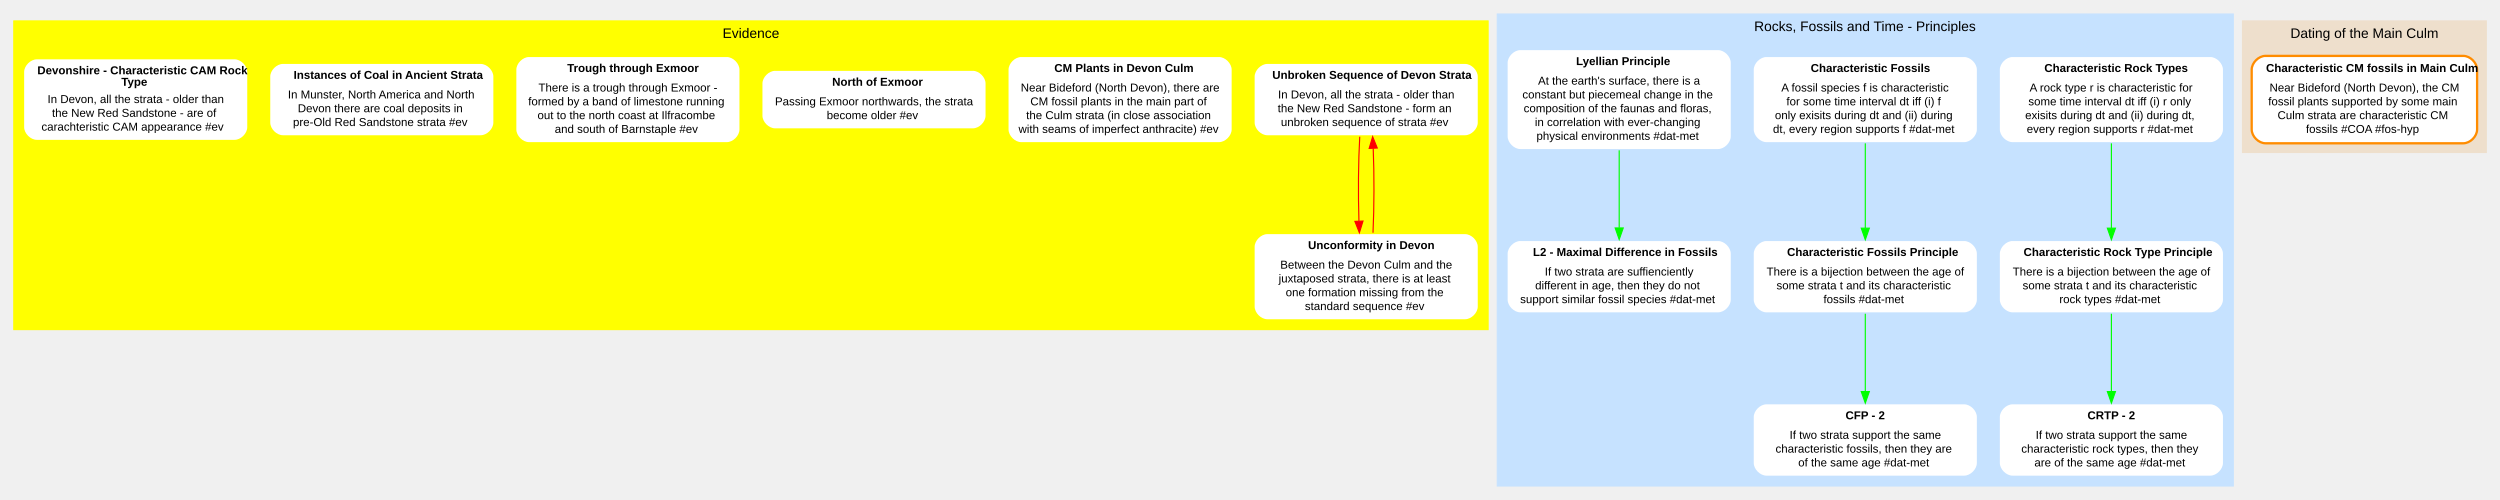
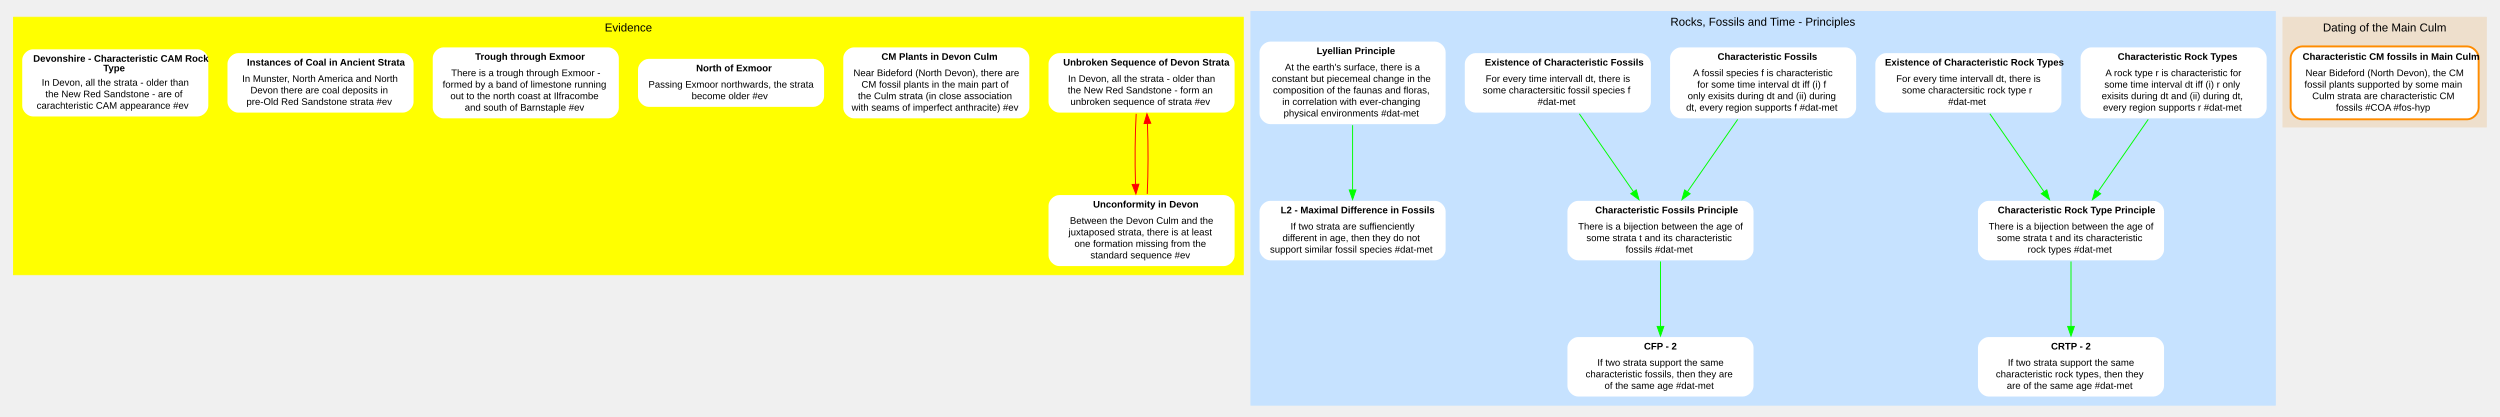
- <svg xmlns="http://www.w3.org/2000/svg" width="720pt" height="144pt" viewBox="0.00 0.00 720.00 143.87">
-   <g id="graph0" class="graph" transform="scale(.3312 .3312) rotate(0) translate(4 430.4)">
-     <g id="clust2" class="cluster">
-       <polygon fill="#c6e2ff" stroke="#c6e2ff" points="1298,-8 1298,-418.4 1938,-418.4 1938,-8 1298,-8" />
-       <text text-anchor="start" x="1521.333" y="-403.6" font-family="arial" font-size="12.00" fill="#000000">Rocks, Fossils and Time - Principles</text>
-     </g>
+ <svg xmlns="http://www.w3.org/2000/svg" width="720pt" height="120pt" viewBox="0.00 0.00 720.00 120.20">
+   <g id="graph0" class="graph" transform="scale(.2767 .2767) rotate(0) translate(4 430.4)">
    <g id="clust1" class="cluster">
      <polygon fill="#ffff00" stroke="#ffff00" points="8,-144 8,-412.4 1290,-412.4 1290,-144 8,-144" />
      <text text-anchor="start" x="624.326" y="-397.6" font-family="arial" font-size="12.00" fill="#000000">Evidence</text>
    </g>
    <g id="clust3" class="cluster">
-       <polygon fill="#eedfcc" stroke="#eedfcc" points="1946,-298 1946,-412.4 2158,-412.4 2158,-298 1946,-298" />
-       <text text-anchor="start" x="1987.658" y="-397.6" font-family="arial" font-size="12.00" fill="#000000">Dating of the Main Culm</text>
+       <polygon fill="#eedfcc" stroke="#eedfcc" points="2374,-298 2374,-412.4 2586,-412.4 2586,-298 2374,-298" />
+       <text text-anchor="start" x="2415.658" y="-397.6" font-family="arial" font-size="12.00" fill="#000000">Dating of the Main Culm</text>
+     </g>
+     <g id="clust2" class="cluster">
+       <polygon fill="#c6e2ff" stroke="#c6e2ff" points="1298,-8 1298,-418.4 2366,-418.4 2366,-8 1298,-8" />
+       <text text-anchor="start" x="1735.333" y="-403.6" font-family="arial" font-size="12.00" fill="#000000">Rocks, Fossils and Time - Principles</text>
    </g>
    <g id="node1" class="node">
      <path fill="#ffffff" stroke="#ffff00" stroke-width="2" d="M1270,-376C1270,-376 1098,-376 1098,-376 1092,-376 1086,-370 1086,-364 1086,-364 1086,-324 1086,-324 1086,-318 1092,-312 1098,-312 1098,-312 1270,-312 1270,-312 1276,-312 1282,-318 1282,-324 1282,-324 1282,-364 1282,-364 1282,-370 1276,-376 1270,-376" />
      <text text-anchor="start" x="1102.305" y="-362" font-family="arial" font-weight="bold" font-size="10.00" fill="#000000">Unbroken Sequence of Devon Strata</text>
      <text text-anchor="start" x="1107.312" y="-345" font-family="arial" font-size="10.00" fill="#000000">In Devon, all the strata - older than</text>
      <text text-anchor="start" x="1107.035" y="-333" font-family="arial" font-size="10.00" fill="#000000"> the New Red Sandstone - form an</text>
      <text text-anchor="start" x="1109.803" y="-321" font-family="arial" font-size="10.00" fill="#000000"> unbroken sequence of strata #ev</text>
    </g>
    <g id="node7" class="node">
      <path fill="#ffffff" stroke="#ffff00" stroke-width="2" d="M1270,-228C1270,-228 1098,-228 1098,-228 1092,-228 1086,-222 1086,-216 1086,-216 1086,-164 1086,-164 1086,-158 1092,-152 1098,-152 1098,-152 1270,-152 1270,-152 1276,-152 1282,-158 1282,-164 1282,-164 1282,-216 1282,-216 1282,-222 1276,-228 1270,-228" />
      <text text-anchor="start" x="1133.439" y="-214" font-family="arial" font-weight="bold" font-size="10.00" fill="#000000">Unconformity in Devon</text>
      <text text-anchor="start" x="1109.255" y="-197" font-family="arial" font-size="10.00" fill="#000000">Between the Devon Culm and the</text>
      <text text-anchor="start" x="1107.866" y="-185" font-family="arial" font-size="10.00" fill="#000000"> juxtaposed strata, there is at least</text>
      <text text-anchor="start" x="1113.989" y="-173" font-family="arial" font-size="10.00" fill="#000000"> one formation missing from the</text>
      <text text-anchor="start" x="1130.644" y="-161" font-family="arial" font-size="10.00" fill="#000000"> standard sequence #ev</text>
    </g>
    <g id="edge2" class="edge">
      <path fill="none" stroke="#ff0000" d="M1178.386,-311.717C1177.163,-290.512 1176.928,-262.383 1177.679,-238.508" />
      <polygon fill="#ff0000" stroke="#ff0000" points="1181.187,-238.353 1178.077,-228.225 1174.193,-238.082 1181.187,-238.353" />
    </g>
    <g id="node2" class="node">
      <path fill="#ffffff" stroke="#ffff00" stroke-width="2" d="M1056,-382C1056,-382 884,-382 884,-382 878,-382 872,-376 872,-370 872,-370 872,-318 872,-318 872,-312 878,-306 884,-306 884,-306 1056,-306 1056,-306 1062,-306 1068,-312 1068,-318 1068,-318 1068,-370 1068,-370 1068,-376 1062,-382 1056,-382" />
      <text text-anchor="start" x="912.775" y="-368" font-family="arial" font-weight="bold" font-size="10.00" fill="#000000">CM Plants in Devon Culm</text>
      <text text-anchor="start" x="883.598" y="-351" font-family="arial" font-size="10.00" fill="#000000">Near Bideford (North Devon), there are</text>
      <text text-anchor="start" x="891.932" y="-339" font-family="arial" font-size="10.00" fill="#000000"> CM fossil plants in the main part of</text>
      <text text-anchor="start" x="888.321" y="-327" font-family="arial" font-size="10.00" fill="#000000"> the Culm strata (in close association</text>
      <text text-anchor="start" x="881.653" y="-315" font-family="arial" font-size="10.00" fill="#000000"> with seams of imperfect anthracite) #ev</text>
    </g>
    <g id="node3" class="node">
      <path fill="#ffffff" stroke="#ffff00" stroke-width="2" d="M842,-370C842,-370 670,-370 670,-370 664,-370 658,-364 658,-358 658,-358 658,-330 658,-330 658,-324 664,-318 670,-318 670,-318 842,-318 842,-318 848,-318 854,-324 854,-330 854,-330 854,-358 854,-358 854,-364 848,-370 842,-370" />
      <text text-anchor="start" x="719.607" y="-356" font-family="arial" font-weight="bold" font-size="10.00" fill="#000000">North of Exmoor</text>
      <text text-anchor="start" x="669.871" y="-339" font-family="arial" font-size="10.00" fill="#000000">Passing Exmoor northwards, the strata</text>
      <text text-anchor="start" x="714.878" y="-327" font-family="arial" font-size="10.00" fill="#000000"> become older #ev</text>
    </g>
    <g id="node4" class="node">
      <path fill="#ffffff" stroke="#ffff00" stroke-width="2" d="M628,-382C628,-382 456,-382 456,-382 450,-382 444,-376 444,-370 444,-370 444,-318 444,-318 444,-312 450,-306 456,-306 456,-306 628,-306 628,-306 634,-306 640,-312 640,-318 640,-318 640,-370 640,-370 640,-376 634,-382 628,-382" />
      <text text-anchor="start" x="489.21" y="-368" font-family="arial" font-weight="bold" font-size="10.00" fill="#000000">Trough through Exmoor</text>
      <text text-anchor="start" x="464.206" y="-351" font-family="arial" font-size="10.00" fill="#000000">There is a trough through Exmoor -</text>
      <text text-anchor="start" x="455.308" y="-339" font-family="arial" font-size="10.00" fill="#000000"> formed by a band of limestone running</text>
      <text text-anchor="start" x="463.362" y="-327" font-family="arial" font-size="10.00" fill="#000000"> out to the north coast at Ilfracombe</text>
      <text text-anchor="start" x="478.363" y="-315" font-family="arial" font-size="10.00" fill="#000000"> and south of Barnstaple #ev</text>
    </g>
    <g id="node5" class="node">
      <path fill="#ffffff" stroke="#ffff00" stroke-width="2" d="M414,-376C414,-376 242,-376 242,-376 236,-376 230,-370 230,-364 230,-364 230,-324 230,-324 230,-318 236,-312 242,-312 242,-312 414,-312 414,-312 420,-312 426,-318 426,-324 426,-324 426,-364 426,-364 426,-370 420,-376 414,-376" />
      <text text-anchor="start" x="251.31" y="-362" font-family="arial" font-weight="bold" font-size="10.00" fill="#000000">Instances of Coal in Ancient Strata</text>
      <text text-anchor="start" x="246.321" y="-345" font-family="arial" font-size="10.00" fill="#000000">In Munster, North America and North</text>
      <text text-anchor="start" x="254.924" y="-333" font-family="arial" font-size="10.00" fill="#000000"> Devon there are coal deposits in</text>
      <text text-anchor="start" x="250.755" y="-321" font-family="arial" font-size="10.00" fill="#000000"> pre-Old Red Sandstone strata #ev</text>
    </g>
    <g id="node6" class="node">
      <path fill="#ffffff" stroke="#ffff00" stroke-width="2" d="M200,-380C200,-380 28,-380 28,-380 22,-380 16,-374 16,-368 16,-368 16,-320 16,-320 16,-314 22,-308 28,-308 28,-308 200,-308 200,-308 206,-308 212,-314 212,-320 212,-320 212,-368 212,-368 212,-374 206,-380 200,-380" />
      <text text-anchor="start" x="28.445" y="-366" font-family="arial" font-weight="bold" font-size="10.00" fill="#000000">Devonshire - Characteristic CAM Rock</text>
      <text text-anchor="start" x="101.497" y="-356" font-family="arial" font-weight="bold" font-size="10.00" fill="#000000"> Type</text>
      <text text-anchor="start" x="37.312" y="-341" font-family="arial" font-size="10.00" fill="#000000">In Devon, all the strata - older than</text>
      <text text-anchor="start" x="41.2" y="-329" font-family="arial" font-size="10.00" fill="#000000"> the New Red Sandstone - are of</text>
      <text text-anchor="start" x="32.039" y="-317" font-family="arial" font-size="10.00" fill="#000000"> carachteristic CAM appearance #ev </text>
    </g>
    <g id="edge1" class="edge">
      <path fill="none" stroke="#ff0000" d="M1189.923,-228.225C1190.961,-250.495 1191.022,-278.621 1190.105,-301.574" />
      <polygon fill="#ff0000" stroke="#ff0000" points="1186.601,-301.559 1189.614,-311.717 1193.593,-301.897 1186.601,-301.559" />
    </g>
    <g id="node8" class="node">
-       <path fill="#ffffff" stroke="#c6e2ff" stroke-width="2" d="M1918,-382C1918,-382 1746,-382 1746,-382 1740,-382 1734,-376 1734,-370 1734,-370 1734,-318 1734,-318 1734,-312 1740,-306 1746,-306 1746,-306 1918,-306 1918,-306 1924,-306 1930,-312 1930,-318 1930,-318 1930,-370 1930,-370 1930,-376 1924,-382 1918,-382" />
-       <text text-anchor="start" x="1773.664" y="-368" font-family="arial" font-weight="bold" font-size="10.00" fill="#000000">Characteristic Rock Types</text>
-       <text text-anchor="start" x="1760.883" y="-351" font-family="arial" font-size="10.00" fill="#000000">A rock type r is characteristic for</text>
-       <text text-anchor="start" x="1759.777" y="-339" font-family="arial" font-size="10.00" fill="#000000"> some time interval dt iff (i) r only</text>
-       <text text-anchor="start" x="1756.987" y="-327" font-family="arial" font-size="10.00" fill="#000000"> exisits during dt and (ii) during dt,</text>
-       <text text-anchor="start" x="1758.374" y="-315" font-family="arial" font-size="10.00" fill="#000000"> every region supports r #dat-met</text>
+       <path fill="#ffffff" stroke="#c6e2ff" stroke-width="2" d="M2346,-382C2346,-382 2174,-382 2174,-382 2168,-382 2162,-376 2162,-370 2162,-370 2162,-318 2162,-318 2162,-312 2168,-306 2174,-306 2174,-306 2346,-306 2346,-306 2352,-306 2358,-312 2358,-318 2358,-318 2358,-370 2358,-370 2358,-376 2352,-382 2346,-382" />
+       <text text-anchor="start" x="2201.664" y="-368" font-family="arial" font-weight="bold" font-size="10.00" fill="#000000">Characteristic Rock Types</text>
+       <text text-anchor="start" x="2188.883" y="-351" font-family="arial" font-size="10.00" fill="#000000">A rock type r is characteristic for</text>
+       <text text-anchor="start" x="2187.777" y="-339" font-family="arial" font-size="10.00" fill="#000000"> some time interval dt iff (i) r only</text>
+       <text text-anchor="start" x="2184.988" y="-327" font-family="arial" font-size="10.00" fill="#000000"> exisits during dt and (ii) during dt,</text>
+       <text text-anchor="start" x="2186.374" y="-315" font-family="arial" font-size="10.00" fill="#000000"> every region supports r #dat-met</text>
+     </g>
+     <g id="node11" class="node">
+       <path fill="#ffffff" stroke="#c6e2ff" stroke-width="2" d="M2239,-222C2239,-222 2067,-222 2067,-222 2061,-222 2055,-216 2055,-210 2055,-210 2055,-170 2055,-170 2055,-164 2061,-158 2067,-158 2067,-158 2239,-158 2239,-158 2245,-158 2251,-164 2251,-170 2251,-170 2251,-210 2251,-210 2251,-216 2245,-222 2239,-222" />
+       <text text-anchor="start" x="2076.608" y="-208" font-family="arial" font-weight="bold" font-size="10.00" fill="#000000">Characteristic Rock Type Principle</text>
+       <text text-anchor="start" x="2067.139" y="-191" font-family="arial" font-size="10.00" fill="#000000">There is a bijection between the age of</text>
+       <text text-anchor="start" x="2075.765" y="-179" font-family="arial" font-size="10.00" fill="#000000"> some strata t and its characteristic</text>
+       <text text-anchor="start" x="2107.713" y="-167" font-family="arial" font-size="10.00" fill="#000000"> rock types #dat-met</text>
+     </g>
+     <g id="edge3" class="edge">
+       <path fill="none" stroke="#00ff00" d="M2233.551,-305.933C2217.622,-283.007 2197.351,-253.833 2181.13,-230.486" />
+       <polygon fill="#00ff00" stroke="#00ff00" points="2183.933,-228.386 2175.352,-222.171 2178.184,-232.38 2183.933,-228.386" />
+     </g>
+     <g id="node9" class="node">
+       <path fill="#ffffff" stroke="#c6e2ff" stroke-width="2" d="M2132,-376C2132,-376 1960,-376 1960,-376 1954,-376 1948,-370 1948,-364 1948,-364 1948,-324 1948,-324 1948,-318 1954,-312 1960,-312 1960,-312 2132,-312 2132,-312 2138,-312 2144,-318 2144,-324 2144,-324 2144,-364 2144,-364 2144,-370 2138,-376 2132,-376" />
+       <text text-anchor="start" x="1959.044" y="-362" font-family="arial" font-weight="bold" font-size="10.00" fill="#000000">Existence of Characteristic Rock Types</text>
+       <text text-anchor="start" x="1970.716" y="-345" font-family="arial" font-size="10.00" fill="#000000">For every time intervall dt, there is</text>
+       <text text-anchor="start" x="1976.827" y="-333" font-family="arial" font-size="10.00" fill="#000000"> some charactersitic rock type r</text>
+       <text text-anchor="start" x="2024.884" y="-321" font-family="arial" font-size="10.00" fill="#000000"> #dat-met</text>
+     </g>
+     <g id="edge4" class="edge">
+       <path fill="none" stroke="#00ff00" d="M2068.431,-311.717C2084.838,-288.103 2107.211,-255.903 2124.824,-230.553" />
+       <polygon fill="#00ff00" stroke="#00ff00" points="2127.767,-232.45 2130.599,-222.241 2122.019,-228.456 2127.767,-232.45" />
    </g>
    <g id="node10" class="node">
-       <path fill="#ffffff" stroke="#c6e2ff" stroke-width="2" d="M1918,-222C1918,-222 1746,-222 1746,-222 1740,-222 1734,-216 1734,-210 1734,-210 1734,-170 1734,-170 1734,-164 1740,-158 1746,-158 1746,-158 1918,-158 1918,-158 1924,-158 1930,-164 1930,-170 1930,-170 1930,-210 1930,-210 1930,-216 1924,-222 1918,-222" />
-       <text text-anchor="start" x="1755.609" y="-208" font-family="arial" font-weight="bold" font-size="10.00" fill="#000000">Characteristic Rock Type Principle</text>
-       <text text-anchor="start" x="1746.139" y="-191" font-family="arial" font-size="10.00" fill="#000000">There is a bijection between the age of</text>
-       <text text-anchor="start" x="1754.765" y="-179" font-family="arial" font-size="10.00" fill="#000000"> some strata t and its characteristic</text>
-       <text text-anchor="start" x="1786.713" y="-167" font-family="arial" font-size="10.00" fill="#000000"> rock types #dat-met</text>
+       <path fill="#ffffff" stroke="#c6e2ff" stroke-width="2" d="M2239,-80C2239,-80 2067,-80 2067,-80 2061,-80 2055,-74 2055,-68 2055,-68 2055,-28 2055,-28 2055,-22 2061,-16 2067,-16 2067,-16 2239,-16 2239,-16 2245,-16 2251,-22 2251,-28 2251,-28 2251,-68 2251,-68 2251,-74 2245,-80 2239,-80" />
+       <text text-anchor="start" x="2132.169" y="-66" font-family="arial" font-weight="bold" font-size="10.00" fill="#000000">CRTP - 2</text>
+       <text text-anchor="start" x="2087.148" y="-49" font-family="arial" font-size="10.00" fill="#000000">If two strata support the same</text>
+       <text text-anchor="start" x="2074.649" y="-37" font-family="arial" font-size="10.00" fill="#000000"> characteristic rock types, then they</text>
+       <text text-anchor="start" x="2086.034" y="-25" font-family="arial" font-size="10.00" fill="#000000"> are of the same age #dat-met</text>
    </g>
-     <g id="edge3" class="edge">
-       <path fill="none" stroke="#00ff00" d="M1832,-305.933C1832,-283.61 1832,-255.364 1832,-232.341" />
-       <polygon fill="#00ff00" stroke="#00ff00" points="1835.5,-232.171 1832,-222.171 1828.5,-232.171 1835.5,-232.171" />
+     <g id="edge5" class="edge">
+       <path fill="none" stroke="#00ff00" d="M2153,-157.778C2153,-137.807 2153,-111.931 2153,-90.318" />
+       <polygon fill="#00ff00" stroke="#00ff00" points="2156.5,-90.094 2153,-80.094 2149.5,-90.094 2156.5,-90.094" />
    </g>
-     <g id="node9" class="node">
-       <path fill="#ffffff" stroke="#c6e2ff" stroke-width="2" d="M1918,-80C1918,-80 1746,-80 1746,-80 1740,-80 1734,-74 1734,-68 1734,-68 1734,-28 1734,-28 1734,-22 1740,-16 1746,-16 1746,-16 1918,-16 1918,-16 1924,-16 1930,-22 1930,-28 1930,-28 1930,-68 1930,-68 1930,-74 1924,-80 1918,-80" />
-       <text text-anchor="start" x="1811.169" y="-66" font-family="arial" font-weight="bold" font-size="10.00" fill="#000000">CRTP - 2</text>
-       <text text-anchor="start" x="1766.149" y="-49" font-family="arial" font-size="10.00" fill="#000000">If two strata support the same</text>
-       <text text-anchor="start" x="1753.649" y="-37" font-family="arial" font-size="10.00" fill="#000000"> characteristic rock types, then they</text>
-       <text text-anchor="start" x="1765.034" y="-25" font-family="arial" font-size="10.00" fill="#000000"> are of the same age #dat-met</text>
+     <g id="node12" class="node">
+       <path fill="#ffffff" stroke="#c6e2ff" stroke-width="2" d="M1918,-382C1918,-382 1746,-382 1746,-382 1740,-382 1734,-376 1734,-370 1734,-370 1734,-318 1734,-318 1734,-312 1740,-306 1746,-306 1746,-306 1918,-306 1918,-306 1924,-306 1930,-312 1930,-318 1930,-318 1930,-370 1930,-370 1930,-376 1924,-382 1918,-382" />
+       <text text-anchor="start" x="1784.503" y="-368" font-family="arial" font-weight="bold" font-size="10.00" fill="#000000">Characteristic Fossils</text>
+       <text text-anchor="start" x="1758.938" y="-351" font-family="arial" font-size="10.00" fill="#000000">A fossil species f is characteristic</text>
+       <text text-anchor="start" x="1763.387" y="-339" font-family="arial" font-size="10.00" fill="#000000"> for some time interval dt iff (i) f</text>
+       <text text-anchor="start" x="1753.378" y="-327" font-family="arial" font-size="10.00" fill="#000000"> only exisits during dt and (ii) during</text>
+       <text text-anchor="start" x="1751.701" y="-315" font-family="arial" font-size="10.00" fill="#000000"> dt, every region supports f #dat-met</text>
    </g>
-     <g id="edge4" class="edge">
-       <path fill="none" stroke="#00ff00" d="M1832,-157.778C1832,-137.807 1832,-111.931 1832,-90.318" />
-       <polygon fill="#00ff00" stroke="#00ff00" points="1835.5,-90.094 1832,-80.094 1828.5,-90.094 1835.5,-90.094" />
+     <g id="node15" class="node">
+       <path fill="#ffffff" stroke="#c6e2ff" stroke-width="2" d="M1811,-222C1811,-222 1639,-222 1639,-222 1633,-222 1627,-216 1627,-210 1627,-210 1627,-170 1627,-170 1627,-164 1633,-158 1639,-158 1639,-158 1811,-158 1811,-158 1817,-158 1823,-164 1823,-170 1823,-170 1823,-210 1823,-210 1823,-216 1817,-222 1811,-222" />
+       <text text-anchor="start" x="1656.947" y="-208" font-family="arial" font-weight="bold" font-size="10.00" fill="#000000">Characteristic Fossils Principle</text>
+       <text text-anchor="start" x="1639.139" y="-191" font-family="arial" font-size="10.00" fill="#000000">There is a bijection between the age of</text>
+       <text text-anchor="start" x="1647.765" y="-179" font-family="arial" font-size="10.00" fill="#000000"> some strata t and its characteristic</text>
+       <text text-anchor="start" x="1688.607" y="-167" font-family="arial" font-size="10.00" fill="#000000"> fossils #dat-met</text>
    </g>
-     <g id="node11" class="node">
-       <path fill="#ffffff" stroke="#c6e2ff" stroke-width="2" d="M1704,-382C1704,-382 1532,-382 1532,-382 1526,-382 1520,-376 1520,-370 1520,-370 1520,-318 1520,-318 1520,-312 1526,-306 1532,-306 1532,-306 1704,-306 1704,-306 1710,-306 1716,-312 1716,-318 1716,-318 1716,-370 1716,-370 1716,-376 1710,-382 1704,-382" />
-       <text text-anchor="start" x="1570.503" y="-368" font-family="arial" font-weight="bold" font-size="10.00" fill="#000000">Characteristic Fossils</text>
-       <text text-anchor="start" x="1544.938" y="-351" font-family="arial" font-size="10.00" fill="#000000">A fossil species f is characteristic</text>
-       <text text-anchor="start" x="1549.387" y="-339" font-family="arial" font-size="10.00" fill="#000000"> for some time interval dt iff (i) f</text>
-       <text text-anchor="start" x="1539.378" y="-327" font-family="arial" font-size="10.00" fill="#000000"> only exisits during dt and (ii) during</text>
-       <text text-anchor="start" x="1537.701" y="-315" font-family="arial" font-size="10.00" fill="#000000"> dt, every region supports f #dat-met</text>
+     <g id="edge6" class="edge">
+       <path fill="none" stroke="#00ff00" d="M1805.551,-305.933C1789.622,-283.007 1769.351,-253.833 1753.13,-230.486" />
+       <polygon fill="#00ff00" stroke="#00ff00" points="1755.933,-228.386 1747.352,-222.171 1750.184,-232.38 1755.933,-228.386" />
    </g>
    <g id="node13" class="node">
-       <path fill="#ffffff" stroke="#c6e2ff" stroke-width="2" d="M1704,-222C1704,-222 1532,-222 1532,-222 1526,-222 1520,-216 1520,-210 1520,-210 1520,-170 1520,-170 1520,-164 1526,-158 1532,-158 1532,-158 1704,-158 1704,-158 1710,-158 1716,-164 1716,-170 1716,-170 1716,-210 1716,-210 1716,-216 1710,-222 1704,-222" />
-       <text text-anchor="start" x="1549.947" y="-208" font-family="arial" font-weight="bold" font-size="10.00" fill="#000000">Characteristic Fossils Principle</text>
-       <text text-anchor="start" x="1532.139" y="-191" font-family="arial" font-size="10.00" fill="#000000">There is a bijection between the age of</text>
-       <text text-anchor="start" x="1540.765" y="-179" font-family="arial" font-size="10.00" fill="#000000"> some strata t and its characteristic</text>
-       <text text-anchor="start" x="1581.607" y="-167" font-family="arial" font-size="10.00" fill="#000000"> fossils #dat-met</text>
+       <path fill="#ffffff" stroke="#c6e2ff" stroke-width="2" d="M1704,-376C1704,-376 1532,-376 1532,-376 1526,-376 1520,-370 1520,-364 1520,-364 1520,-324 1520,-324 1520,-318 1526,-312 1532,-312 1532,-312 1704,-312 1704,-312 1710,-312 1716,-318 1716,-324 1716,-324 1716,-364 1716,-364 1716,-370 1710,-376 1704,-376" />
+       <text text-anchor="start" x="1541.883" y="-362" font-family="arial" font-weight="bold" font-size="10.00" fill="#000000">Existence of Characteristic Fossils</text>
+       <text text-anchor="start" x="1542.716" y="-345" font-family="arial" font-size="10.00" fill="#000000">For every time intervall dt, there is</text>
+       <text text-anchor="start" x="1539.659" y="-333" font-family="arial" font-size="10.00" fill="#000000"> some charactersitic fossil species f</text>
+       <text text-anchor="start" x="1596.884" y="-321" font-family="arial" font-size="10.00" fill="#000000"> #dat-met</text>
    </g>
-     <g id="edge5" class="edge">
-       <path fill="none" stroke="#00ff00" d="M1618,-305.933C1618,-283.61 1618,-255.364 1618,-232.341" />
-       <polygon fill="#00ff00" stroke="#00ff00" points="1621.5,-232.171 1618,-222.171 1614.5,-232.171 1621.5,-232.171" />
-     </g>
-     <g id="node12" class="node">
-       <path fill="#ffffff" stroke="#c6e2ff" stroke-width="2" d="M1704,-80C1704,-80 1532,-80 1532,-80 1526,-80 1520,-74 1520,-68 1520,-68 1520,-28 1520,-28 1520,-22 1526,-16 1532,-16 1532,-16 1704,-16 1704,-16 1710,-16 1716,-22 1716,-28 1716,-28 1716,-68 1716,-68 1716,-74 1710,-80 1704,-80" />
-       <text text-anchor="start" x="1600.778" y="-66" font-family="arial" font-weight="bold" font-size="10.00" fill="#000000">CFP - 2</text>
-       <text text-anchor="start" x="1552.149" y="-49" font-family="arial" font-size="10.00" fill="#000000">If two strata support the same</text>
-       <text text-anchor="start" x="1539.93" y="-37" font-family="arial" font-size="10.00" fill="#000000"> characteristic fossils, then they are</text>
-       <text text-anchor="start" x="1559.647" y="-25" font-family="arial" font-size="10.00" fill="#000000"> of the same age #dat-met</text>
-     </g>
-     <g id="edge6" class="edge">
-       <path fill="none" stroke="#00ff00" d="M1618,-157.778C1618,-137.807 1618,-111.931 1618,-90.318" />
-       <polygon fill="#00ff00" stroke="#00ff00" points="1621.5,-90.094 1618,-80.094 1614.5,-90.094 1621.5,-90.094" />
+     <g id="edge7" class="edge">
+       <path fill="none" stroke="#00ff00" d="M1640.431,-311.717C1656.838,-288.103 1679.211,-255.903 1696.824,-230.553" />
+       <polygon fill="#00ff00" stroke="#00ff00" points="1699.767,-232.45 1702.599,-222.241 1694.018,-228.456 1699.767,-232.45" />
    </g>
    <g id="node14" class="node">
+       <path fill="#ffffff" stroke="#c6e2ff" stroke-width="2" d="M1811,-80C1811,-80 1639,-80 1639,-80 1633,-80 1627,-74 1627,-68 1627,-68 1627,-28 1627,-28 1627,-22 1633,-16 1639,-16 1639,-16 1811,-16 1811,-16 1817,-16 1823,-22 1823,-28 1823,-28 1823,-68 1823,-68 1823,-74 1817,-80 1811,-80" />
+       <text text-anchor="start" x="1707.778" y="-66" font-family="arial" font-weight="bold" font-size="10.00" fill="#000000">CFP - 2</text>
+       <text text-anchor="start" x="1659.149" y="-49" font-family="arial" font-size="10.00" fill="#000000">If two strata support the same</text>
+       <text text-anchor="start" x="1646.93" y="-37" font-family="arial" font-size="10.00" fill="#000000"> characteristic fossils, then they are</text>
+       <text text-anchor="start" x="1666.647" y="-25" font-family="arial" font-size="10.00" fill="#000000"> of the same age #dat-met</text>
+     </g>
+     <g id="edge8" class="edge">
+       <path fill="none" stroke="#00ff00" d="M1725,-157.778C1725,-137.807 1725,-111.931 1725,-90.318" />
+       <polygon fill="#00ff00" stroke="#00ff00" points="1728.5,-90.094 1725,-80.094 1721.5,-90.094 1728.5,-90.094" />
+     </g>
+     <g id="node16" class="node">
      <path fill="#ffffff" stroke="#c6e2ff" stroke-width="2" d="M1490,-388C1490,-388 1318,-388 1318,-388 1312,-388 1306,-382 1306,-376 1306,-376 1306,-312 1306,-312 1306,-306 1312,-300 1318,-300 1318,-300 1490,-300 1490,-300 1496,-300 1502,-306 1502,-312 1502,-312 1502,-376 1502,-376 1502,-382 1496,-388 1490,-388" />
      <text text-anchor="start" x="1366.498" y="-374" font-family="arial" font-weight="bold" font-size="10.00" fill="#000000">Lyellian Principle</text>
      <text text-anchor="start" x="1333.43" y="-357" font-family="arial" font-size="10.00" fill="#000000">At the earth's surface, there is a</text>
      <text text-anchor="start" x="1319.802" y="-345" font-family="arial" font-size="10.00" fill="#000000"> constant but piecemeal change in the</text>
      <text text-anchor="start" x="1320.917" y="-333" font-family="arial" font-size="10.00" fill="#000000"> composition of the faunas and floras,</text>
      <text text-anchor="start" x="1330.656" y="-321" font-family="arial" font-size="10.00" fill="#000000"> in correlation with ever-changing</text>
      <text text-anchor="start" x="1332.043" y="-309" font-family="arial" font-size="10.00" fill="#000000"> physical environments #dat-met</text>
    </g>
-     <g id="node15" class="node">
+     <g id="node17" class="node">
      <path fill="#ffffff" stroke="#c6e2ff" stroke-width="2" d="M1490,-222C1490,-222 1318,-222 1318,-222 1312,-222 1306,-216 1306,-210 1306,-210 1306,-170 1306,-170 1306,-164 1312,-158 1318,-158 1318,-158 1490,-158 1490,-158 1496,-158 1502,-164 1502,-170 1502,-170 1502,-210 1502,-210 1502,-216 1496,-222 1490,-222" />
      <text text-anchor="start" x="1328.999" y="-208" font-family="arial" font-weight="bold" font-size="10.00" fill="#000000">L2 - Maximal Difference in Fossils</text>
      <text text-anchor="start" x="1339.264" y="-191" font-family="arial" font-size="10.00" fill="#000000">If two strata are suffienciently</text>
      <text text-anchor="start" x="1330.912" y="-179" font-family="arial" font-size="10.00" fill="#000000"> different in age, then they do not</text>
      <text text-anchor="start" x="1317.881" y="-167" font-family="arial" font-size="10.00" fill="#000000"> support similar fossil species #dat-met</text>
    </g>
-     <g id="edge7" class="edge">
+     <g id="edge9" class="edge">
      <path fill="none" stroke="#00ff00" d="M1404,-299.87C1404,-278.732 1404,-253.526 1404,-232.592" />
      <polygon fill="#00ff00" stroke="#00ff00" points="1407.5,-232.387 1404,-222.388 1400.5,-232.388 1407.5,-232.387" />
    </g>
-     <g id="node16" class="node">
-       <path fill="#ffffff" stroke="#ff8c00" stroke-width="2" d="M2138,-382C2138,-382 1966,-382 1966,-382 1960,-382 1954,-376 1954,-370 1954,-370 1954,-318 1954,-318 1954,-312 1960,-306 1966,-306 1966,-306 2138,-306 2138,-306 2144,-306 2150,-312 2150,-318 2150,-318 2150,-370 2150,-370 2150,-376 2144,-382 2138,-382" />
-       <text text-anchor="start" x="1966.451" y="-368" font-family="arial" font-weight="bold" font-size="10.00" fill="#000000">Characteristic CM fossils in Main Culm</text>
-       <text text-anchor="start" x="1969.492" y="-351" font-family="arial" font-size="10.00" fill="#000000">Near Bideford (North Devon), the CM</text>
-       <text text-anchor="start" x="1968.37" y="-339" font-family="arial" font-size="10.00" fill="#000000"> fossil plants supported by some main</text>
-       <text text-anchor="start" x="1976.445" y="-327" font-family="arial" font-size="10.00" fill="#000000"> Culm strata are characteristic CM</text>
-       <text text-anchor="start" x="2001.159" y="-315" font-family="arial" font-size="10.00" fill="#000000"> fossils #COA #fos-hyp</text>
+     <g id="node18" class="node">
+       <path fill="#ffffff" stroke="#ff8c00" stroke-width="2" d="M2566,-382C2566,-382 2394,-382 2394,-382 2388,-382 2382,-376 2382,-370 2382,-370 2382,-318 2382,-318 2382,-312 2388,-306 2394,-306 2394,-306 2566,-306 2566,-306 2572,-306 2578,-312 2578,-318 2578,-318 2578,-370 2578,-370 2578,-376 2572,-382 2566,-382" />
+       <text text-anchor="start" x="2394.451" y="-368" font-family="arial" font-weight="bold" font-size="10.00" fill="#000000">Characteristic CM fossils in Main Culm</text>
+       <text text-anchor="start" x="2397.492" y="-351" font-family="arial" font-size="10.00" fill="#000000">Near Bideford (North Devon), the CM</text>
+       <text text-anchor="start" x="2396.37" y="-339" font-family="arial" font-size="10.00" fill="#000000"> fossil plants supported by some main</text>
+       <text text-anchor="start" x="2404.445" y="-327" font-family="arial" font-size="10.00" fill="#000000"> Culm strata are characteristic CM</text>
+       <text text-anchor="start" x="2429.159" y="-315" font-family="arial" font-size="10.00" fill="#000000"> fossils #COA #fos-hyp</text>
    </g>
  </g>
</svg>
